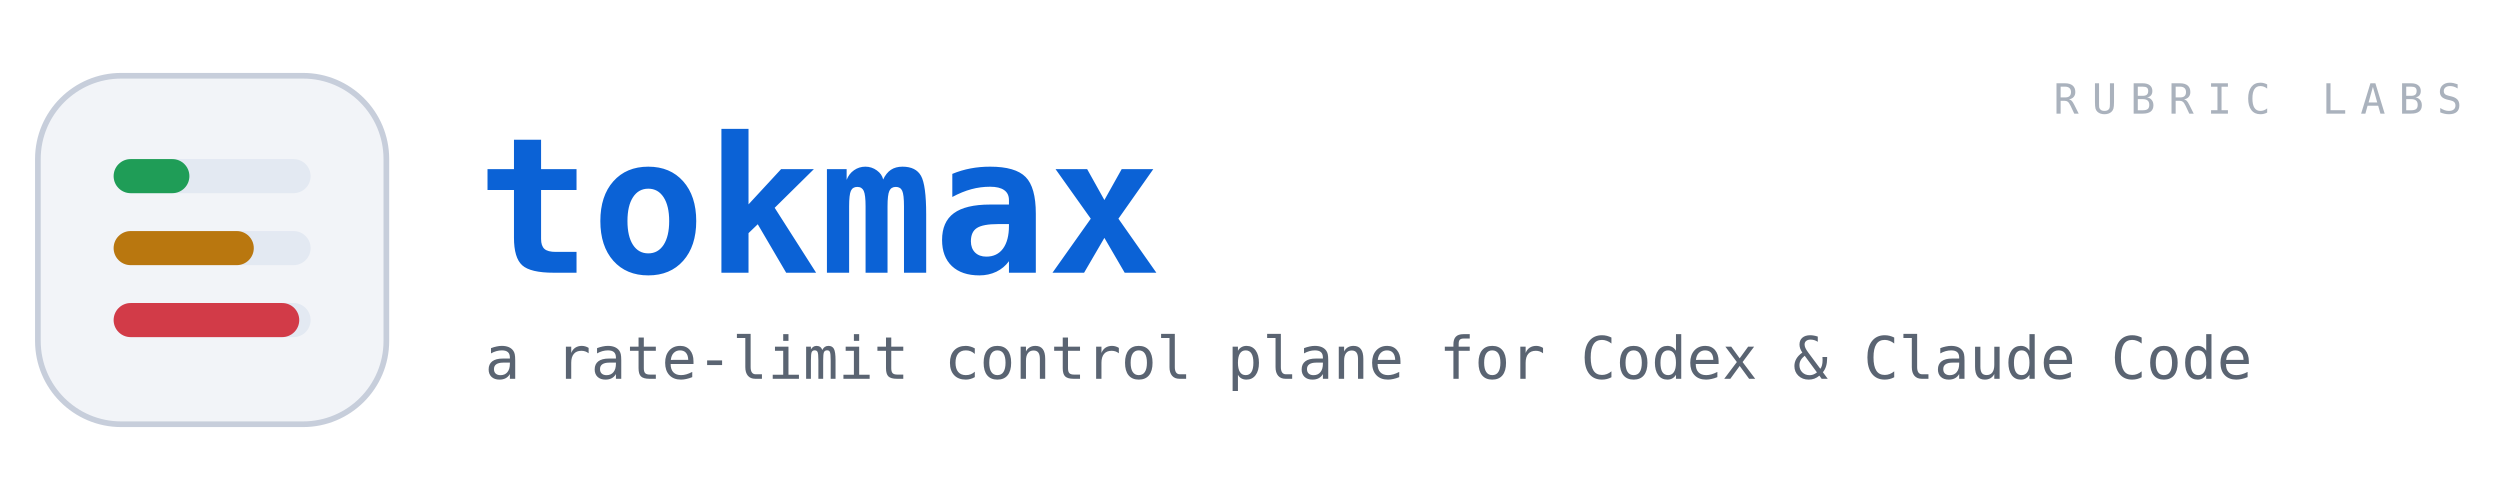
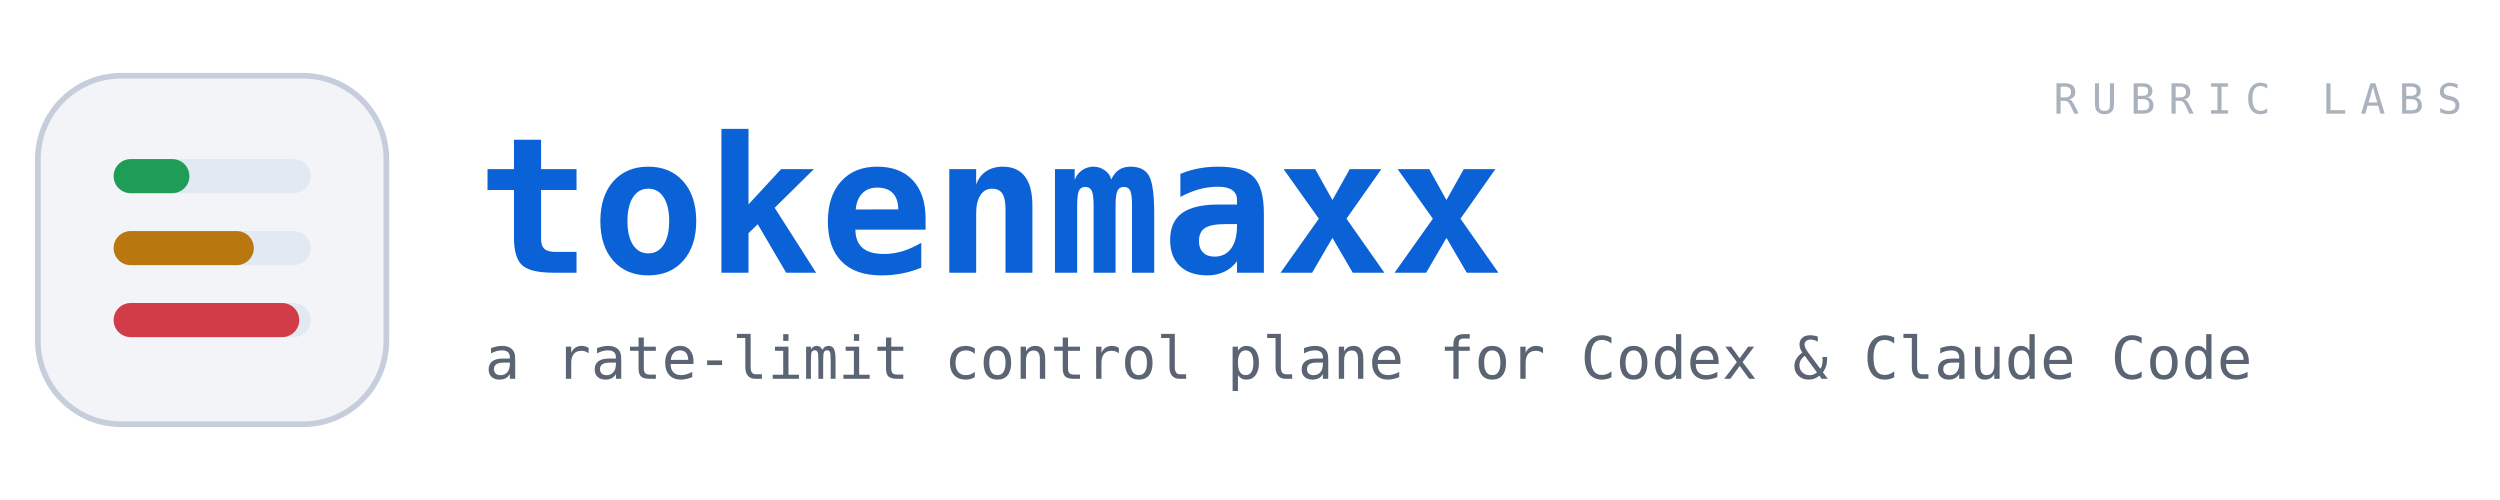
- <svg xmlns="http://www.w3.org/2000/svg" width="660" height="132" viewBox="0 0 660 132" fill="none" role="img" aria-label="tokmax — a Rubric Labs project">
+ <svg xmlns="http://www.w3.org/2000/svg" width="660" height="132" viewBox="0 0 660 132" fill="none" role="img" aria-label="tokenmaxx — a Rubric Labs project">
  <rect x="10" y="20" width="92" height="92" rx="22" fill="#f2f4f8" stroke="#c7cedb" stroke-width="1.5" />
  <rect x="30" y="42" width="52" height="9" rx="4.5" fill="#e3e9f2" />
  <rect x="30" y="42" width="20" height="9" rx="4.5" fill="#1f9d57" />
  <rect x="30" y="61" width="52" height="9" rx="4.5" fill="#e3e9f2" />
  <rect x="30" y="61" width="37" height="9" rx="4.5" fill="#b9770f" />
  <rect x="30" y="80" width="52" height="9" rx="4.5" fill="#e3e9f2" />
  <rect x="30" y="80" width="49" height="9" rx="4.5" fill="#d23b48" />
-   <text x="126" y="72" font-family="ui-monospace, 'JetBrains Mono', 'SF Mono', Menlo, monospace" font-size="50" font-weight="700" fill="#0b62d6">tokmax</text>
+   <text x="126" y="72" font-family="ui-monospace, 'JetBrains Mono', 'SF Mono', Menlo, monospace" font-size="50" font-weight="700" fill="#0b62d6">tokenmaxx</text>
  <text x="128" y="100" font-family="ui-monospace, 'SF Mono', Menlo, monospace" font-size="15.5" fill="#5a6472">a rate-limit control plane for Codex &amp; Claude Code</text>
  <text x="650" y="30" text-anchor="end" font-family="ui-monospace, monospace" font-size="11" letter-spacing="3.5" fill="#aab2bd">RUBRIC LABS</text>
</svg>
